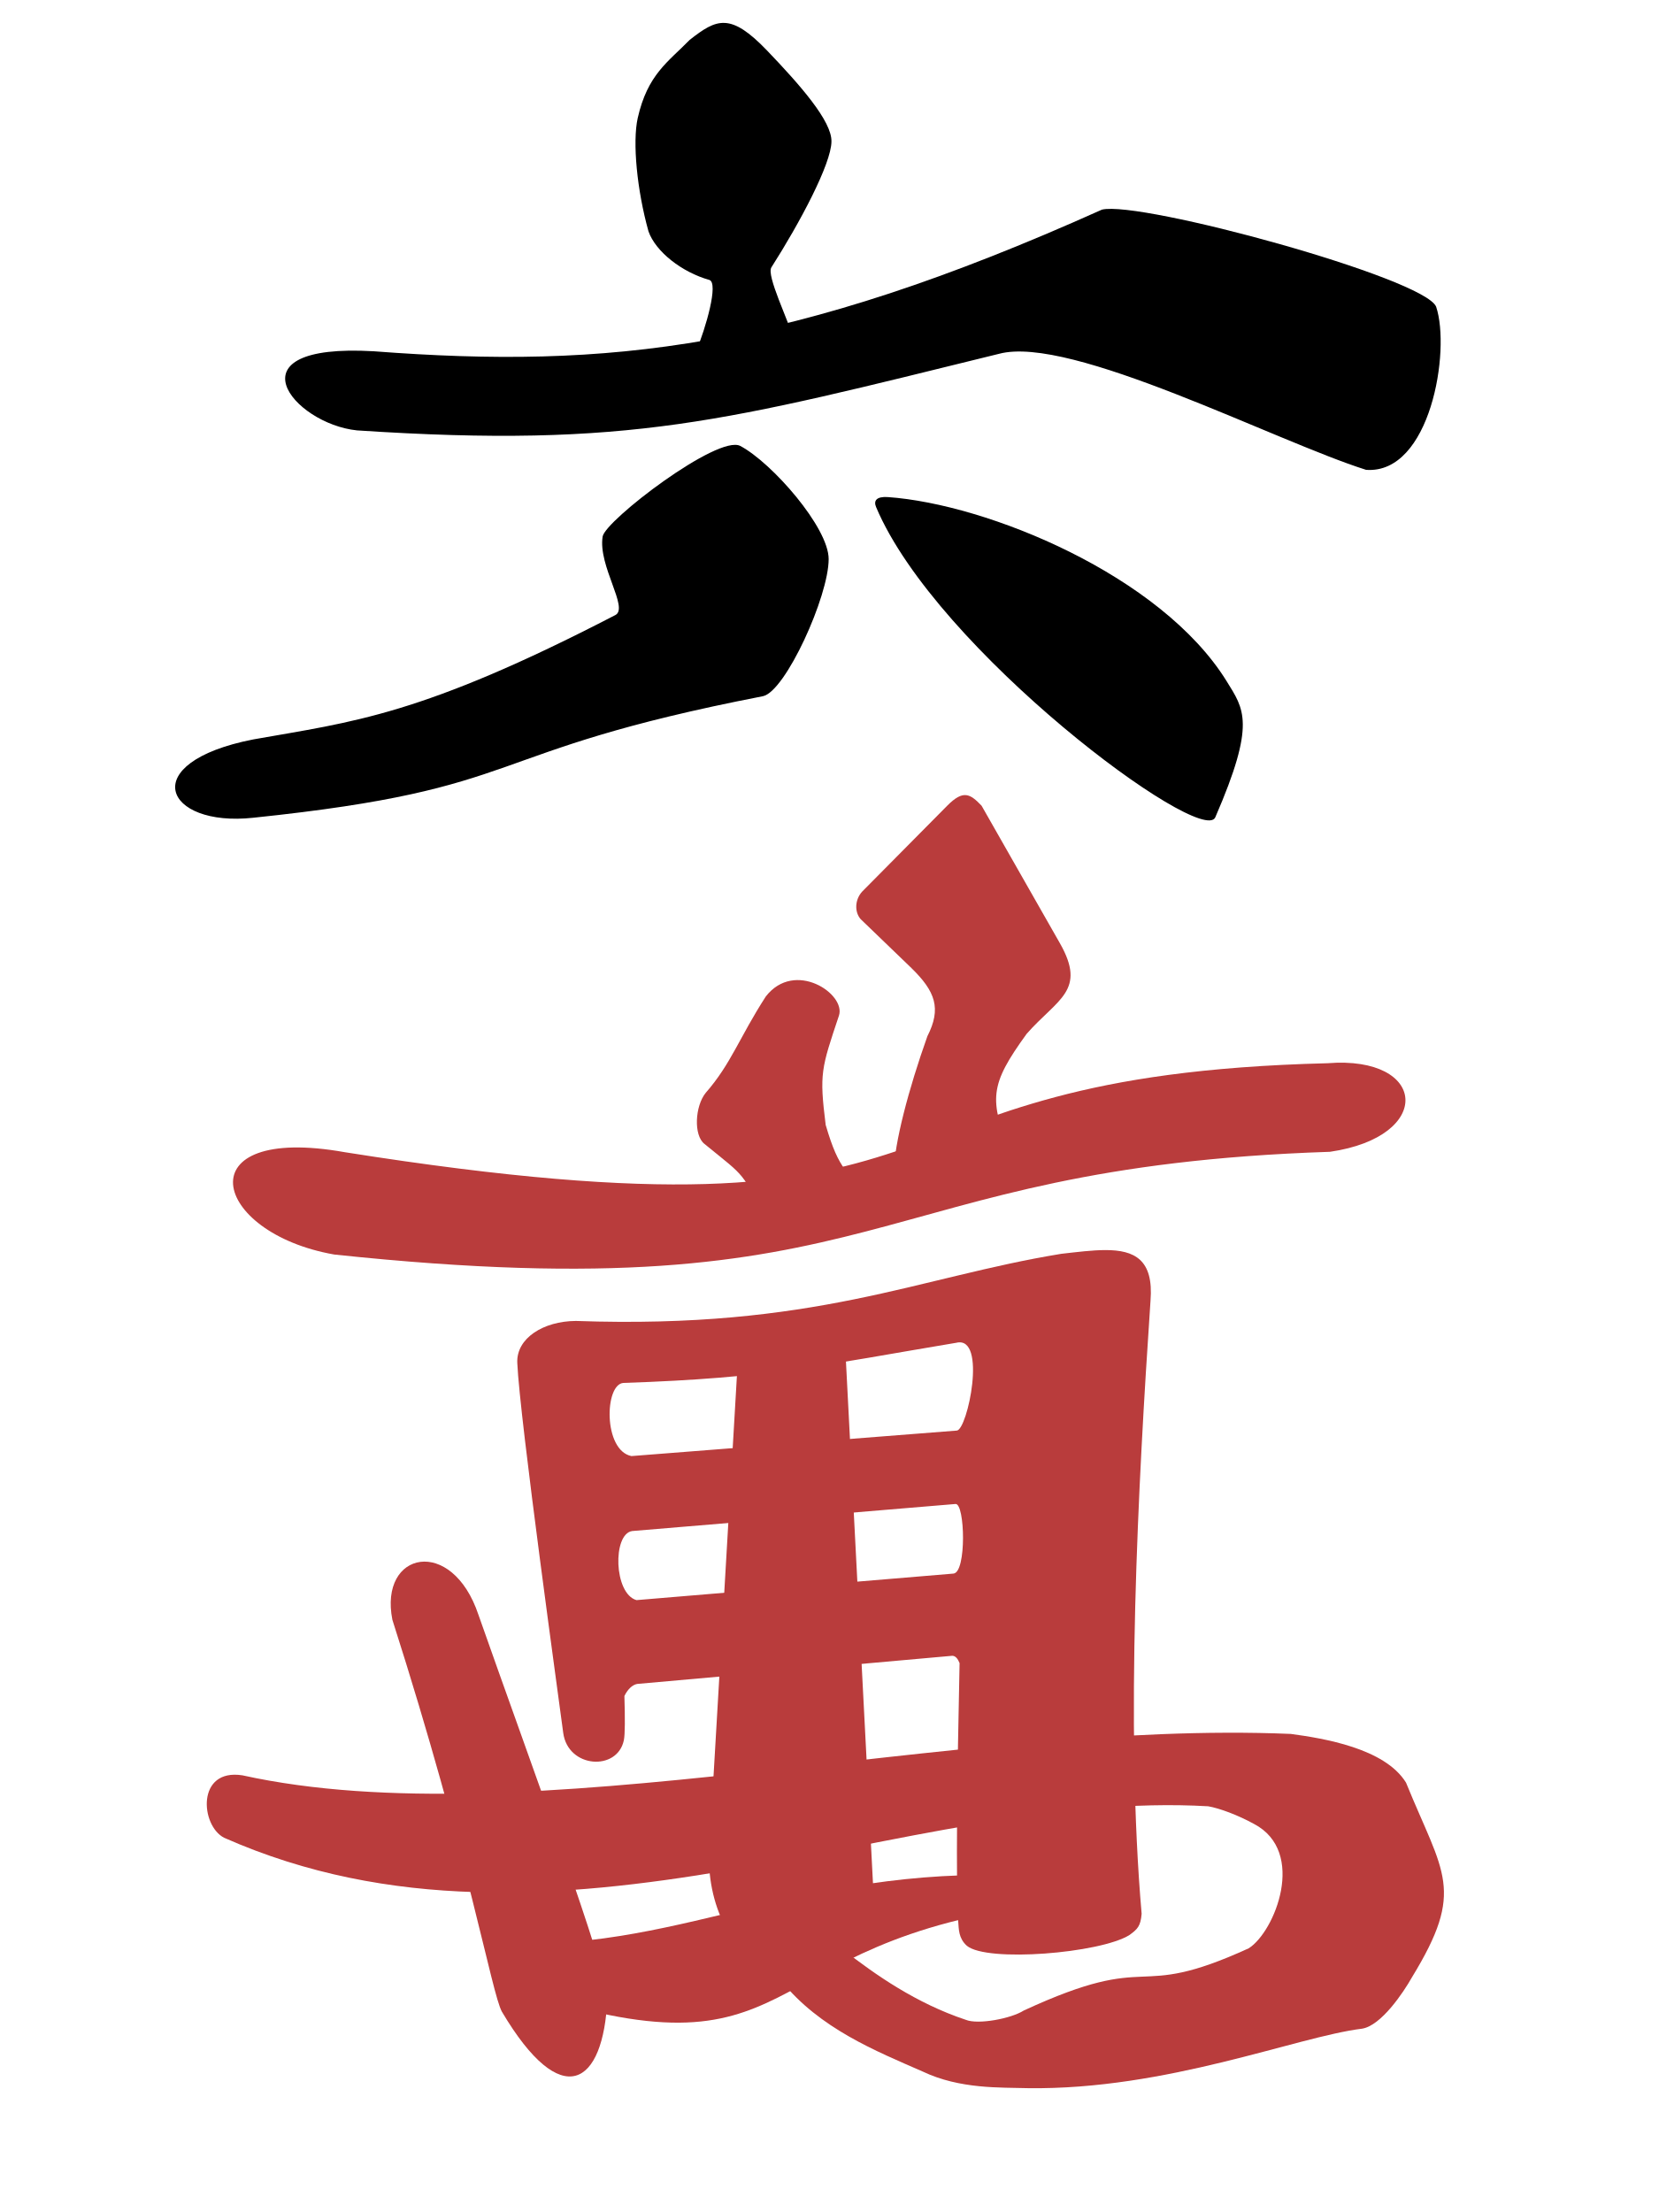
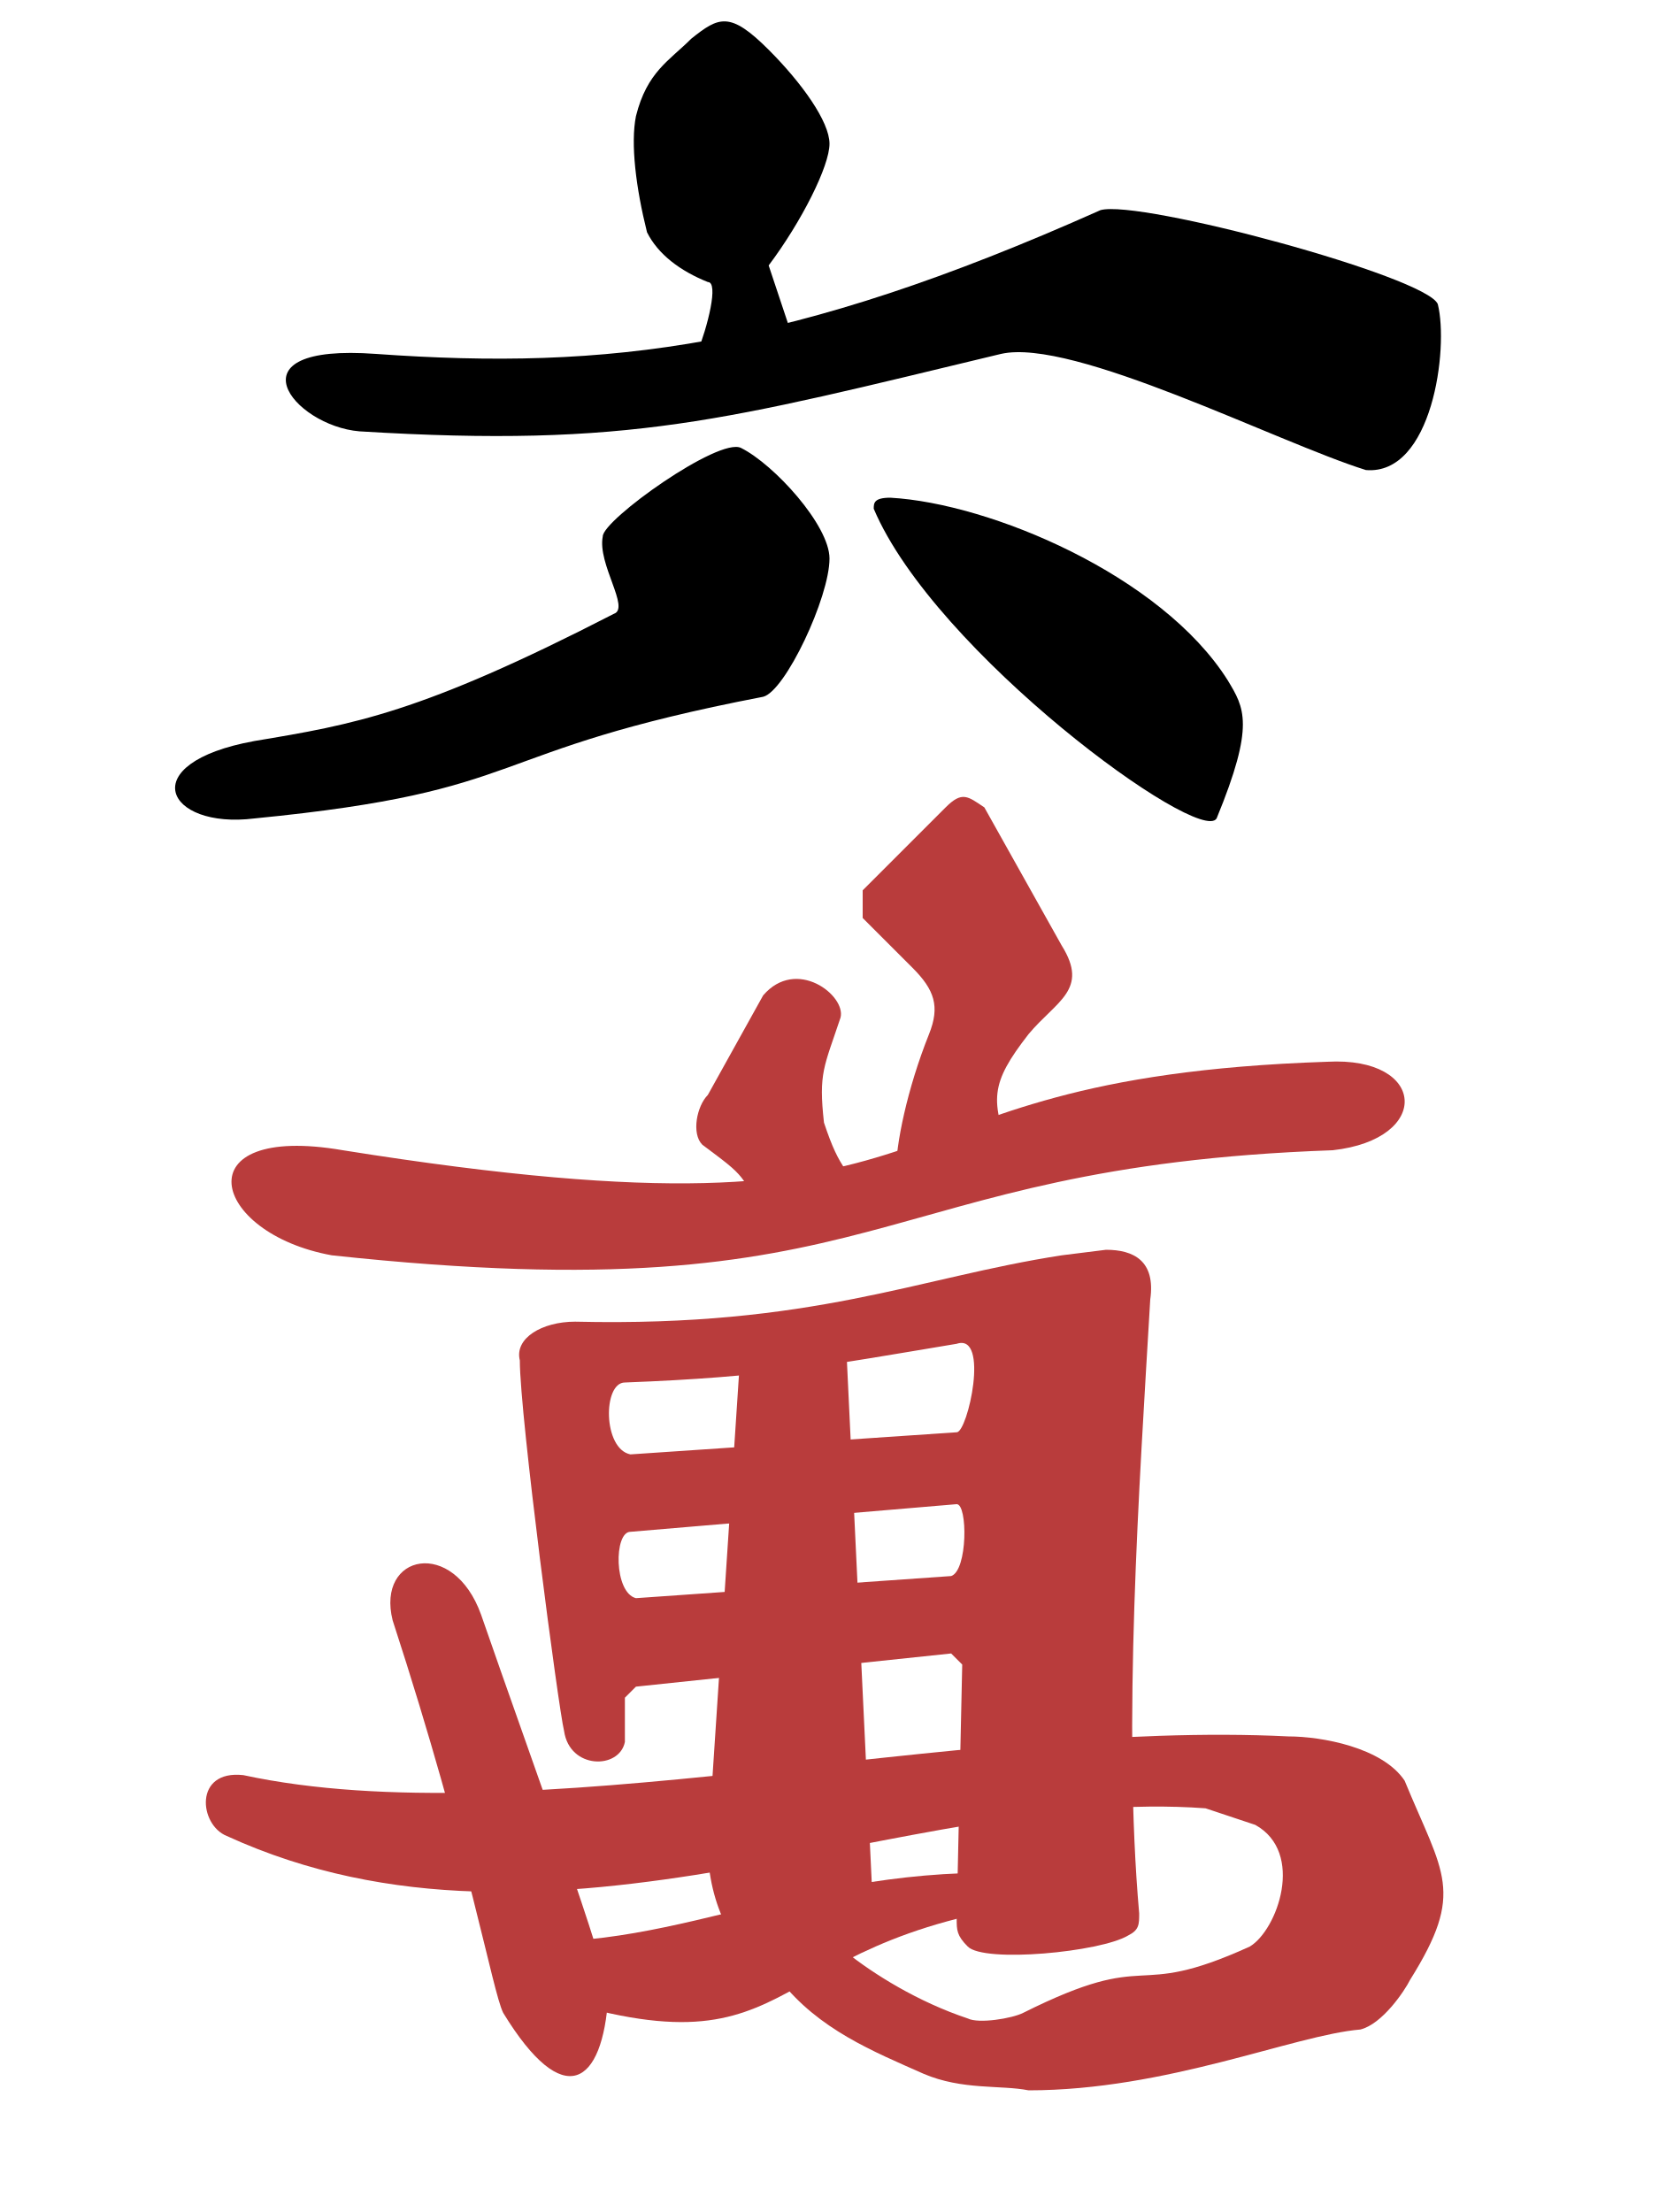
<svg xmlns="http://www.w3.org/2000/svg" width="300" height="400">
-   <path d="M-973.9 230.335c101.51 10.776 95.086-15.763 180.061-18.577 18.885-2.746 17.635-17.46-.449-16.017-90.368 2.243-58.78 34.94-177.693 16.091-28.997-5.176-24.264 14.568-1.919 18.503z" style="fill:#b93c3c;fill-opacity:1;fill-rule:evenodd;stroke:none;stroke-width:1px;stroke-linecap:butt;stroke-linejoin:miter;stroke-opacity:1" transform="translate(1034.343 -3.476)" />
-   <path d="M-882.636 187.136c1.312-3.924-7.997-10.181-13.22-3.472-4.83 7.479-6.263 12.155-10.86 17.42-1.958 2.393-2.24 7.725-.216 9.267 7.568 6.199 6.724 4.784 11.5 14.738l20.53-1.762c-6.52-8.589-7.597-7.834-10.131-16.424-1.165-9.327-.808-10.176 2.397-19.767zM-856.843 149.174c-2.072-2.165-3.31-2.932-6.213 0l-15.391 15.54c-1.348 1.501-1.372 3.706-.264 4.97l9.17 8.834c4.353 4.252 5.464 7.314 2.9 12.336-3.42 9.616-5.987 19.367-6.097 24.708l21.18-3.487c-3.959-9.818-3.87-12.358 2.866-21.647 5.559-6.327 10.933-7.774 5.995-16.417zM-834.44 229.53c-2.379 0-5.115.351-7.986.675-25.98 4.24-44.632 13.662-87.783 12.14-5.841.03-10.797 3.109-10.592 7.59.416 9.893 7.7 62.177 8.305 66.89.853 6.417 9.79 6.987 10.967 1.34.215-1.033.221-3.957.098-7.995.547-1.144 1.397-2.02 2.308-2.184l56.983-5.092c.58.007 1.014.545 1.32 1.33-.442 20.094-.684 39.742-.254 46.624.124 1.52.051 3.12 1.57 4.486 3.627 3.034 24.108 1.363 29.408-1.947 1.469-1.078 2-1.583 2.198-3.83-2.961-33.992-.668-77.218 1.605-110.873.597-7.453-2.911-9.155-8.146-9.155zm-26.98 16.763c5.652-1.39 2.022 15.828.088 15.877l-58.828 4.611c-5.127-1.024-4.88-13.066-1.422-13.228 26.639-.896 35.744-3.181 60.162-7.26zm-.129 29.152c1.706-.13 2.018 12.385-.38 12.586l-57.32 4.797c-4.102-1.15-4.353-11.962-.78-12.492z" style="fill:#b93c3c;fill-opacity:1;fill-rule:evenodd;stroke:none;stroke-width:1px;stroke-linecap:butt;stroke-linejoin:miter;stroke-opacity:1" transform="translate(1034.343 -3.476)" />
-   <path d="m-881.542 246.32-19.233.635-5.291 90.56c-.751 10.291 4.492 20.61 11.24 20.762l18.743-6.546z" style="fill:#b93c3c;fill-opacity:1;fill-rule:evenodd;stroke:none;stroke-width:1px;stroke-linecap:butt;stroke-linejoin:miter;stroke-opacity:1" transform="translate(1034.343 -3.476)" />
-   <path d="m-942.636 354.94.846 8.028c54.246 18.284 41.637-8.576 96.894-15.151l-.634-4.928c-42.242-2.988-64.353 13.179-97.106 12.051z" style="fill:#b93c3c;fill-opacity:1;fill-rule:evenodd;stroke:none;stroke-width:1px;stroke-linecap:butt;stroke-linejoin:miter;stroke-opacity:1" transform="translate(1034.343 -3.476)" />
-   <path d="M-947.816 295.507c-4.79-14.35-18.047-11.53-15.57.885 13.898 43.448 17.943 67.498 19.8 70.859 10.792 18.228 18.402 13.453 19.078-2.434.112-4.85-14.234-43.495-23.308-69.31z" style="fill:#b93c3c;fill-opacity:1;fill-rule:evenodd;stroke:none;stroke-width:1px;stroke-linecap:butt;stroke-linejoin:miter;stroke-opacity:1" transform="translate(1034.343 -3.476)" />
-   <path d="M-990.503 324.512c-8.36-1.304-7.6 9.084-3.317 11.288 59.848 26.468 123.839-8.865 177.967-5.69 2.058.368 5.312 1.563 8.294 3.201 9.557 5.048 3.734 19.51-.976 22.479-21.536 9.845-16.514.091-40.673 11.25-2.278 1.46-8.257 2.596-10.482 1.685-8.943-2.978-16.302-8.103-22.15-12.665l-11.189 5.646c6.906 8.601 17.1 12.672 25.541 16.372 6.747 3.213 14.126 2.854 19.03 3.005 25.107.345 48.588-9.297 60.402-10.755 3.458-.53 7.483-6.526 9.05-9.31 9.692-15.872 5.689-18.57-1.085-35.189-3.85-6.232-14.98-8.011-20.828-8.804-60.717-2.575-138.254 18.811-189.584 7.487z" style="fill:#b93c3c;fill-opacity:1;fill-rule:evenodd;stroke:none;stroke-width:1px;stroke-linecap:butt;stroke-linejoin:miter;stroke-opacity:1" transform="translate(1034.343 -3.476)" />
-   <path d="M138.731 661.522c-6.661-6.95-9.144-5.77-14.01-1.951-3.9 3.998-7.614 6.227-9.403 14.145-.967 4.36-.136 13.043 1.951 20.487 1.287 3.662 6.02 7.381 11.005 8.78 1.71.542-.622 8.672-2.439 13.008l18.21-.976c-1.541-4.9-5.491-12.838-4.552-14.308 5.1-7.982 10.835-18.724 10.86-22.763.07-3.681-5.626-10.163-11.622-16.422z" style="fill:#000;fill-opacity:1;fill-rule:evenodd;stroke:none;stroke-width:1px;stroke-linecap:butt;stroke-linejoin:miter;stroke-opacity:1" transform="translate(0 -652.362)" />
-   <path d="M64.55 730.19c-11.593-1.2-23.54-15.849 3.028-14.308 42.501 3.246 75.194-.247 131.69-25.611 6.908-1.686 58.324 12.344 60.432 17.56 2.654 7.909-1.029 30.331-12.666 29.494-16.472-5.205-53.428-24.456-66.374-20.983-49.456 12.158-66.638 17.117-116.11 13.848z" style="fill:#000;fill-opacity:1;fill-rule:evenodd;stroke:none;stroke-width:1px;stroke-linecap:butt;stroke-linejoin:miter;stroke-opacity:1" transform="translate(0 -652.362)" />
-   <path d="M133.871 733.005c-4.023-2.139-24.469 13.505-24.897 16.39-.845 5.325 4.787 12.92 2.3 14.19-35.138 18.204-47.383 19.283-65.468 22.487-21.425 4.198-16.073 15.92 0 14.164 50.84-5.295 39.72-11.786 92.174-21.982 4.079-.896 11.869-18.057 11.869-24.792 0-5.73-10.277-17.435-15.978-20.457zM160.507 742.246c-2.032-.118-2.566.662-2.08 1.814 10.907 25.897 58.795 61.458 61.326 56.12 7.436-17.119 5.18-19.57 2.029-24.69-11.856-19.095-43.212-31.989-61.275-33.244z" style="fill:#000;fill-opacity:1;fill-rule:evenodd;stroke:none;stroke-width:1px;stroke-linecap:butt;stroke-linejoin:miter;stroke-opacity:1" transform="translate(0 -652.362)" />
+   <path fill="#b93c3c" fill-rule="evenodd" d="M60 227c102 11 96-16 181-19 18-2 17-17-1-16-90 3-59 35-178 16-29-5-24 15-2 19z" />
+   <path fill="#b93c3c" fill-rule="evenodd" d="M152 184c1-4-8-11-14-4l-10 18c-2 2-3 7-1 9 8 6 7 5 12 15l20-2c-6-9-7-8-10-17-1-9 0-10 3-19zm26-38c-3-2-4-3-7 0l-15 15v5l9 9c4 4 5 7 3 12-4 10-6 20-6 25l21-3c-4-10-4-13 3-22 5-6 11-8 6-16zm22 80-8 1c-26 4-45 13-88 12-6 0-11 3-10 7 0 10 7 63 8 67 1 7 10 7 11 2v-8l2-2 57-6 2 2-1 46c0 2 0 3 2 5 3 3 24 1 29-2 2-1 2-2 2-4-3-34 0-77 2-111 1-7-3-9-8-9zm-27 17c6-2 2 16 0 16l-59 4c-5-1-5-13-1-13 26-1 36-3 60-7zm0 29c2 0 2 12-1 13l-57 4c-4-1-4-12-1-12z" />
+   <path fill="#b93c3c" fill-rule="evenodd" d="M153 243h-19l-6 91c0 10 5 21 12 21l18-7z" />
+   <path fill="#b93c3c" fill-rule="evenodd" d="m92 351 1 8c54 19 41-8 96-15v-5c-42-3-65 14-97 12z" />
+   <path fill="#b93c3c" fill-rule="evenodd" d="M87 292c-5-14-19-11-16 1 14 43 18 67 20 71 11 18 18 13 19-3 0-5-14-43-23-69z" />
+   <path fill="#b93c3c" fill-rule="evenodd" d="M44 321c-9-1-8 9-3 11 59 27 123-9 177-5l9 3c9 5 4 19-1 22-22 10-17 0-41 12-2 1-8 2-10 1-9-3-17-8-22-12l-12 5c7 9 17 13 26 17 7 3 14 2 19 3 25 0 48-10 60-11 4-1 8-7 9-9 10-16 6-19-1-36-4-6-15-8-21-8-60-3-138 18-189 7z" />
+   <path fill-rule="evenodd" d="M139 9c-7-7-9-6-14-2-4 4-8 6-10 14-1 5 0 13 2 21 2 4 6 7 11 9 2 0 0 8-2 13l18-1-5-15c6-8 11-18 11-22s-5-11-11-17z" />
+   <path fill-rule="evenodd" d="M65 78c-12-1-24-16 3-14 42 3 75-1 131-26 7-2 59 12 61 17 2 8-1 31-13 30-16-5-53-24-66-21-50 12-67 17-116 14z" />
+   <path fill-rule="evenodd" d="M134 81c-4-2-25 13-25 16-1 5 5 13 2 14-35 18-47 20-65 23-22 4-16 16 0 14 51-5 40-12 92-22 4-1 12-18 12-25 0-6-10-17-16-20zm27 9c-3 0-3 1-3 2 11 26 59 61 62 56 7-17 5-20 2-25-12-19-43-32-61-33z" />
</svg>
